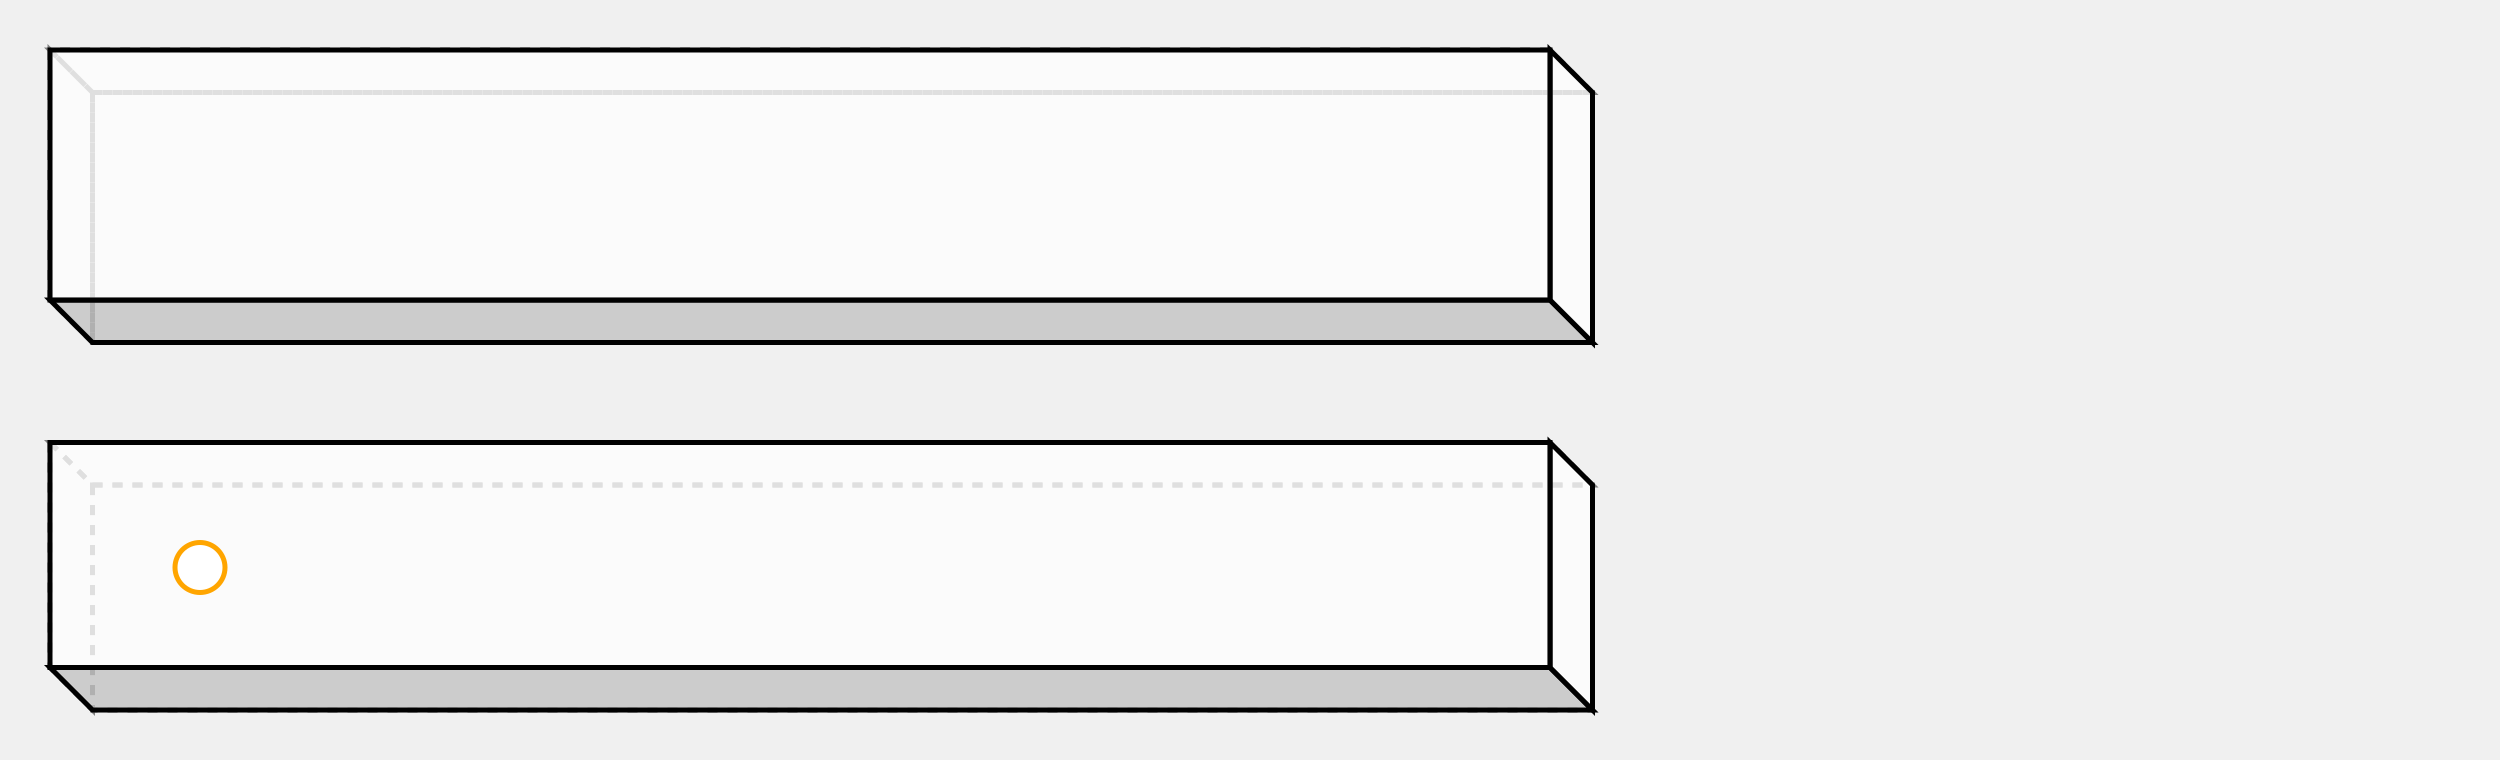
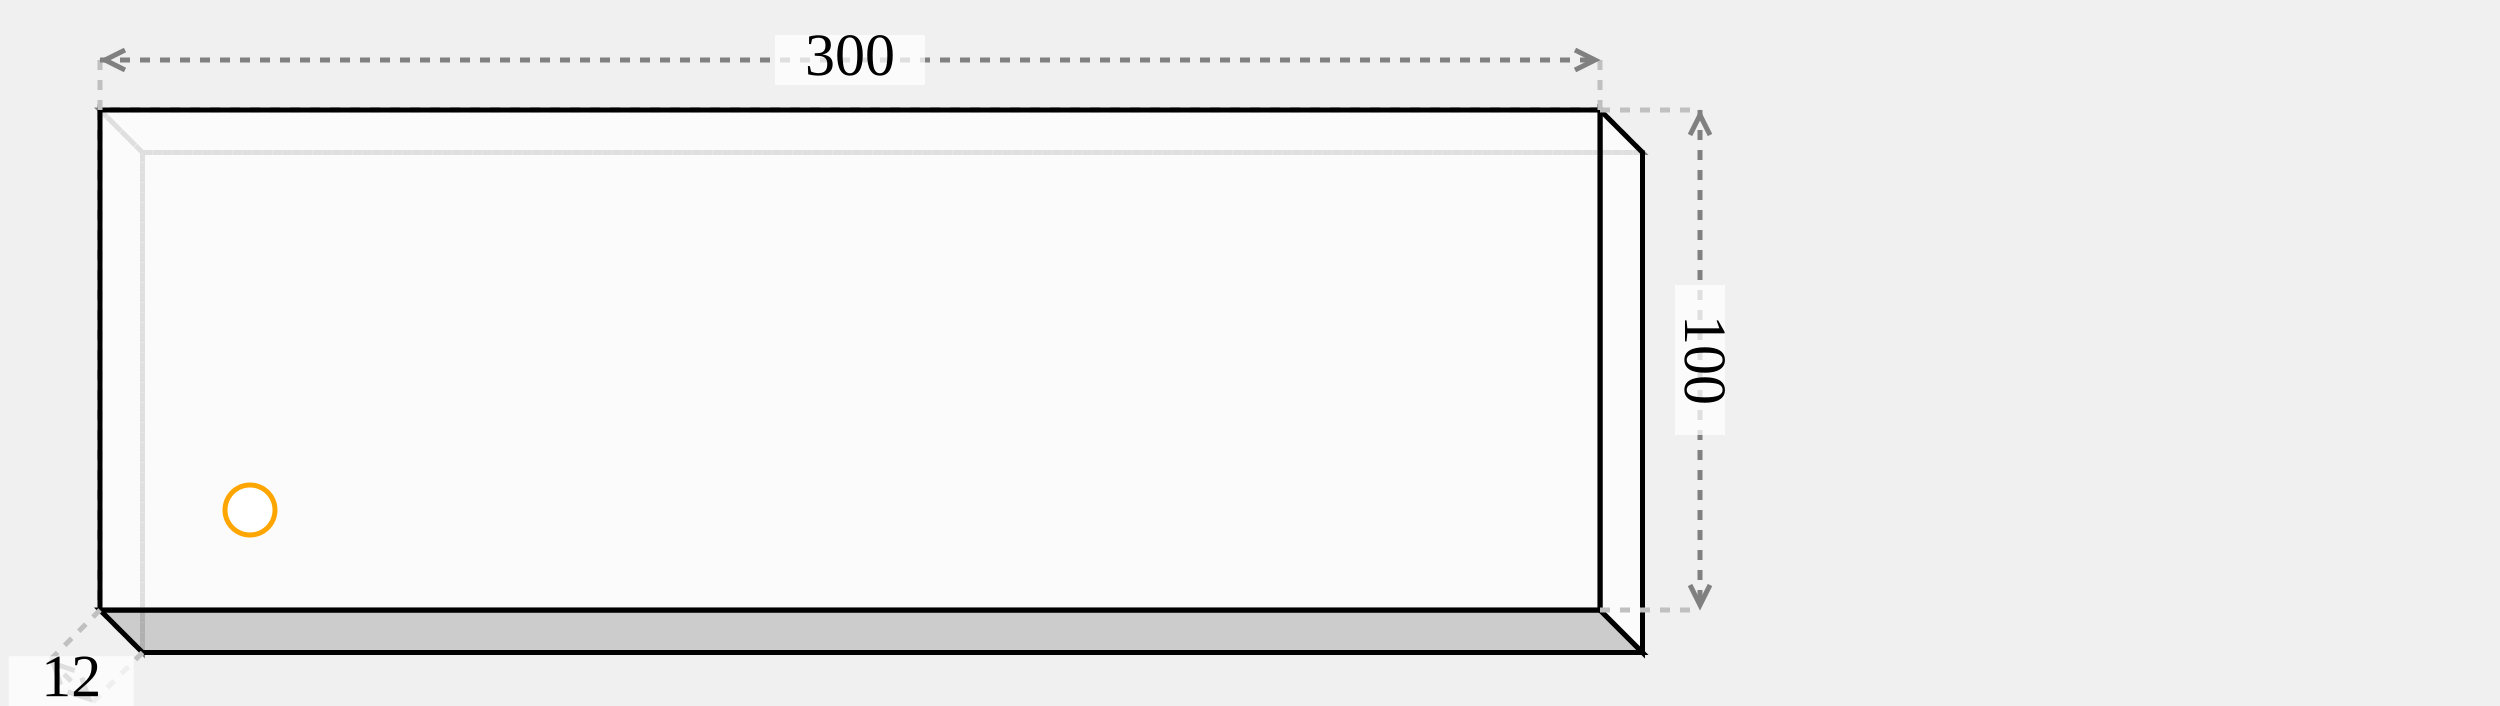
- <svg xmlns="http://www.w3.org/2000/svg" width="1000" viewBox="0.0 0.0 500.0 152.0">
-   <polygon fill="none" stroke-width="1" stroke-dasharray="2" stroke="gray" points="18.5,18.5 18.5,68.5 318.5,68.5 318.5,18.5" />
-   <polygon fill="none" stroke-width="1" stroke-dasharray="2" stroke="gray" points="10.0,10.0 10.0,60.0 18.5,68.5 18.5,18.5" />
-   <polygon fill="none" stroke-width="1" stroke-dasharray="2" stroke="gray" points="18.5,18.5 318.5,18.5 310.0,10.0 10.0,10.0" />
-   <polygon fill="rgba(192,192,192,0.75)" stroke-width="1" stroke-dasharray="" stroke="black" points="10.0,60.0 310.0,60.0 318.5,68.5 18.5,68.5" />
-   <polygon fill="rgba(255,255,255,0.75)" stroke-width="1" stroke-dasharray="" stroke="black" points="318.5,18.5 318.5,68.5 310.0,60.0 310.0,10.0" />
-   <polygon fill="rgba(255,255,255,0.75)" stroke-width="1" stroke-dasharray="" stroke="black" points="10.0,10.0 310.0,10.0 310.0,60.0 10.0,60.0" />
-   <polygon fill="none" stroke-width="1" stroke-dasharray="2" stroke="gray" points="18.5,97.0 18.5,142.0 318.5,142.0 318.5,97.0" />
-   <polygon fill="none" stroke-width="1" stroke-dasharray="2" stroke="gray" points="10.0,88.5 10.0,133.5 18.5,142.0 18.5,97.0" />
-   <polygon fill="none" stroke-width="1" stroke-dasharray="2" stroke="gray" points="18.5,97.0 318.5,97.0 310.0,88.5 10.0,88.5" />
-   <polygon fill="rgba(192,192,192,0.75)" stroke-width="1" stroke-dasharray="" stroke="black" points="10.0,133.5 310.0,133.5 318.5,142.0 18.5,142.0" />
-   <polygon fill="rgba(255,255,255,0.75)" stroke-width="1" stroke-dasharray="" stroke="black" points="318.5,97.0 318.5,142.0 310.0,133.5 310.0,88.5" />
-   <polygon fill="rgba(255,255,255,0.75)" stroke-width="1" stroke-dasharray="" stroke="black" points="10.0,88.5 310.0,88.5 310.0,133.5 10.0,133.5" />
-   <circle cx="40" cy="113.5" r="5" stroke="orange" fill="white" stroke-width="1" />
+ <svg xmlns="http://www.w3.org/2000/svg" width="1000" viewBox="0.0 -2.0 500.0 141.2">
+   <polygon fill="none" stroke-width="1" stroke-dasharray="2" stroke="gray" points="28.5,28.5 28.5,128.5 328.5,128.5 328.5,28.5" />
+   <polygon fill="none" stroke-width="1" stroke-dasharray="2" stroke="gray" points="20.0,20.0 20.0,120.0 28.5,128.5 28.5,28.5" />
+   <polygon fill="none" stroke-width="1" stroke-dasharray="2" stroke="gray" points="28.5,28.5 328.5,28.5 320.0,20.0 20.0,20.0" />
+   <polygon fill="rgba(192,192,192,0.75)" stroke-width="1" stroke-dasharray="" stroke="black" points="20.0,120.0 320.0,120.0 328.5,128.5 28.5,128.5" />
+   <polygon fill="rgba(255,255,255,0.75)" stroke-width="1" stroke-dasharray="" stroke="black" points="328.5,28.5 328.5,128.5 320.0,120.0 320.0,20.0" />
+   <polygon fill="rgba(255,255,255,0.75)" stroke-width="1" stroke-dasharray="" stroke="black" points="20.0,20.0 320.0,20.0 320.0,120.0 20.0,120.0" />
+   <circle cx="50" cy="100" r="5" stroke="orange" fill="white" stroke-width="1" />
+   <polyline fill="none" stroke-width="1" stroke-dasharray="2" stroke="silver" points="320.0,20.0 320.0,10.0" />
+   <polyline fill="none" stroke-width="1" stroke-dasharray="2" stroke="silver" points="20.0,20.0 20.0,10.0" />
+   <polyline fill="none" stroke-width="1" stroke-dasharray="2" stroke="gray" points="20.0,10.0 320.0,10.0" />
+   <polyline fill="none" stroke-width="1" stroke-dasharray="" stroke="gray" points="-4.0,-2.0 0.0,0.0 -4.0,2.0" transform="translate(319.0, 10.0) rotate(0.0)" />
+   <polyline fill="none" stroke-width="1" stroke-dasharray="" stroke="gray" points="-4.0,-2.0 0.0,0.0 -4.0,2.0" transform="translate(21.0, 10.0) rotate(180.0)" />
+   <rect x="155.0" y="5.0" width="30" height="10" style="fill: rgba(255,255,255,0.75); stroke: none; stroke-width: 1;" />
+   <text style="font-size:12px" text-anchor="middle" x="170.0" y="13.0" fill="black">300</text>
+   <polyline fill="none" stroke-width="1" stroke-dasharray="2" stroke="silver" points="320.0,120.0 340.0,120.0" />
+   <polyline fill="none" stroke-width="1" stroke-dasharray="2" stroke="silver" points="320.0,20.0 340.0,20.0" />
+   <polyline fill="none" stroke-width="1" stroke-dasharray="2" stroke="gray" points="340.0,20.0 340.0,120.0" />
+   <polyline fill="none" stroke-width="1" stroke-dasharray="" stroke="gray" points="-4.0,-2.0 0.0,0.0 -4.0,2.0" transform="translate(340.0, 119.0) rotate(90.0)" />
+   <polyline fill="none" stroke-width="1" stroke-dasharray="" stroke="gray" points="-4.0,-2.0 0.0,0.0 -4.0,2.0" transform="translate(340.0, 21.0) rotate(-90.0)" />
+   <rect x="335.0" y="55.0" width="10" height="30" style="fill: rgba(255,255,255,0.75); stroke: none; stroke-width: 1;" />
+   <text style="font-size:12px" text-anchor="middle" x="0" y="0" fill="black" transform="translate(337.0 70.0) rotate(90)">100</text>
+   <polyline fill="none" stroke-width="1" stroke-dasharray="2" stroke="silver" points="28.5,128.5 18.5,138.5" />
+   <polyline fill="none" stroke-width="1" stroke-dasharray="2" stroke="silver" points="20.0,120.0 10.0,130.0" />
+   <polyline fill="none" stroke-width="1" stroke-dasharray="2" stroke="gray" points="10.0,130.0 18.5,138.5" />
+   <polyline fill="none" stroke-width="1" stroke-dasharray="" stroke="gray" points="-4.0,-2.0 0.0,0.0 -4.0,2.0" transform="translate(17.77817, 137.7782) rotate(45)" />
+   <polyline fill="none" stroke-width="1" stroke-dasharray="" stroke="gray" points="-4.0,-2.0 0.0,0.0 -4.0,2.0" transform="translate(10.70711, 130.7071) rotate(-135)" />
+   <rect x="1.743" y="129.243" width="25" height="10" style="fill: rgba(255,255,255,0.75); stroke: none; stroke-width: 1;" />
+   <text style="font-size:12px" text-anchor="middle" x="14.243" y="137.243" fill="black">12</text>
</svg>
